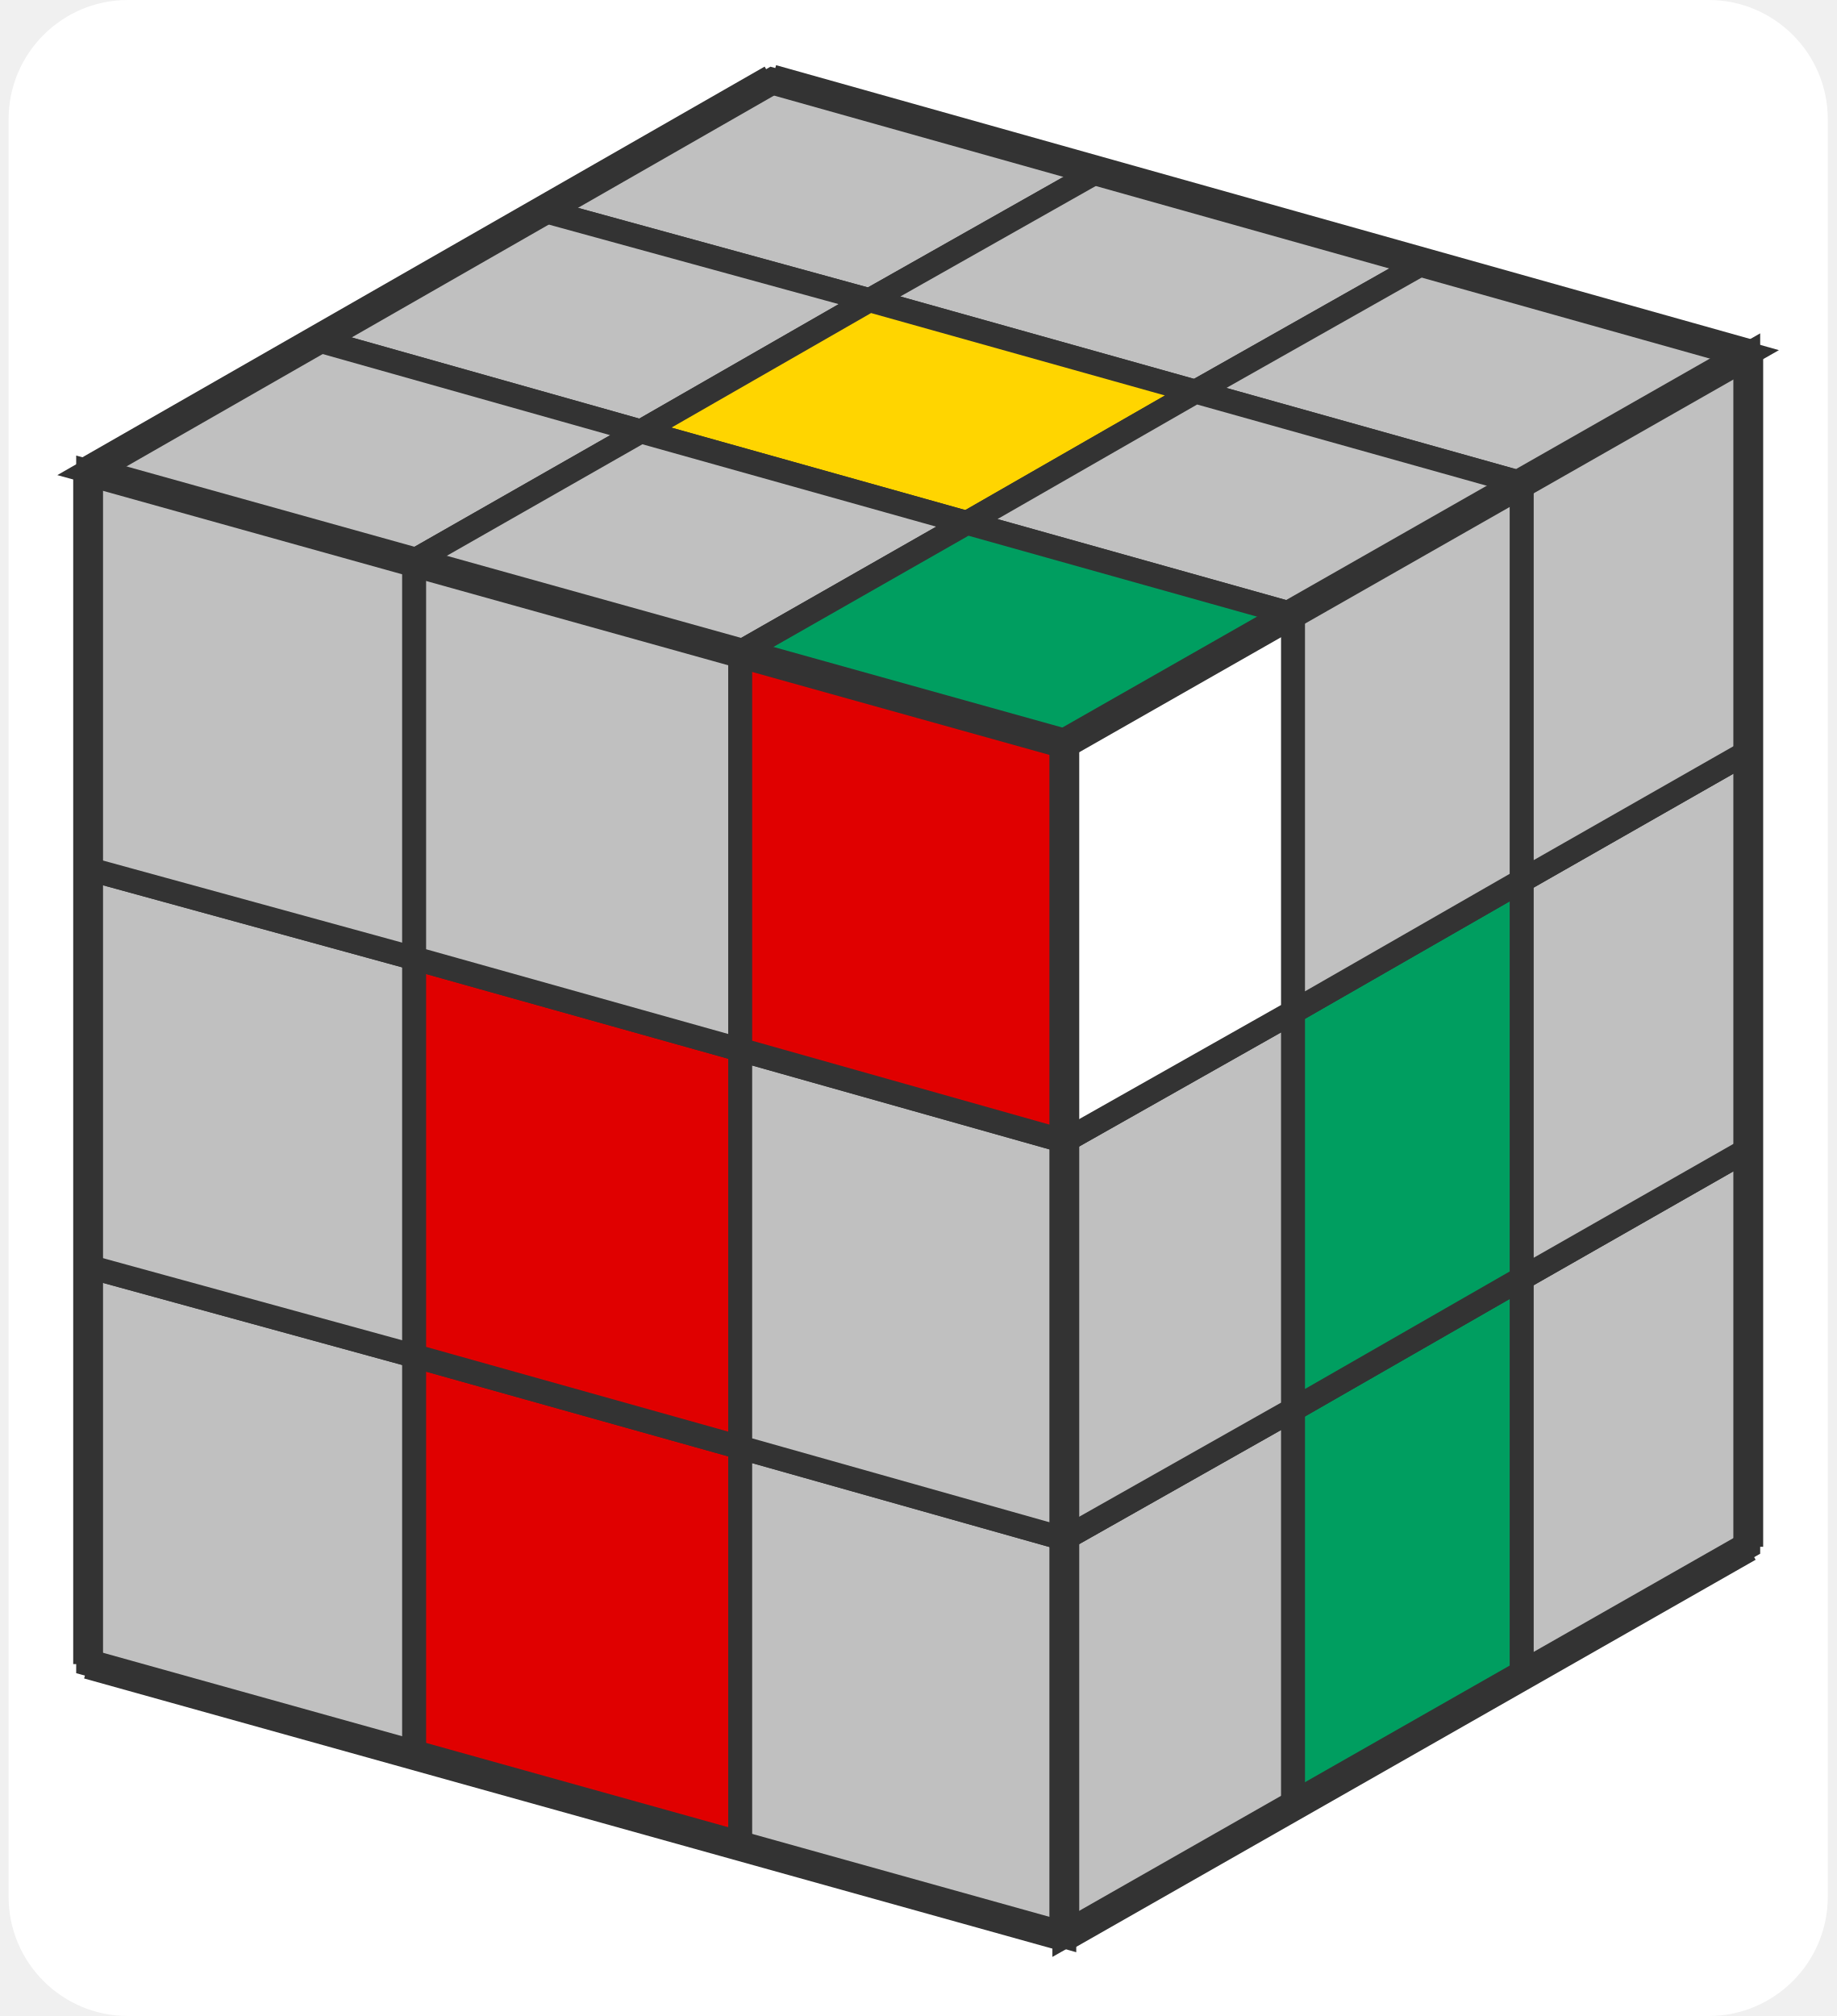
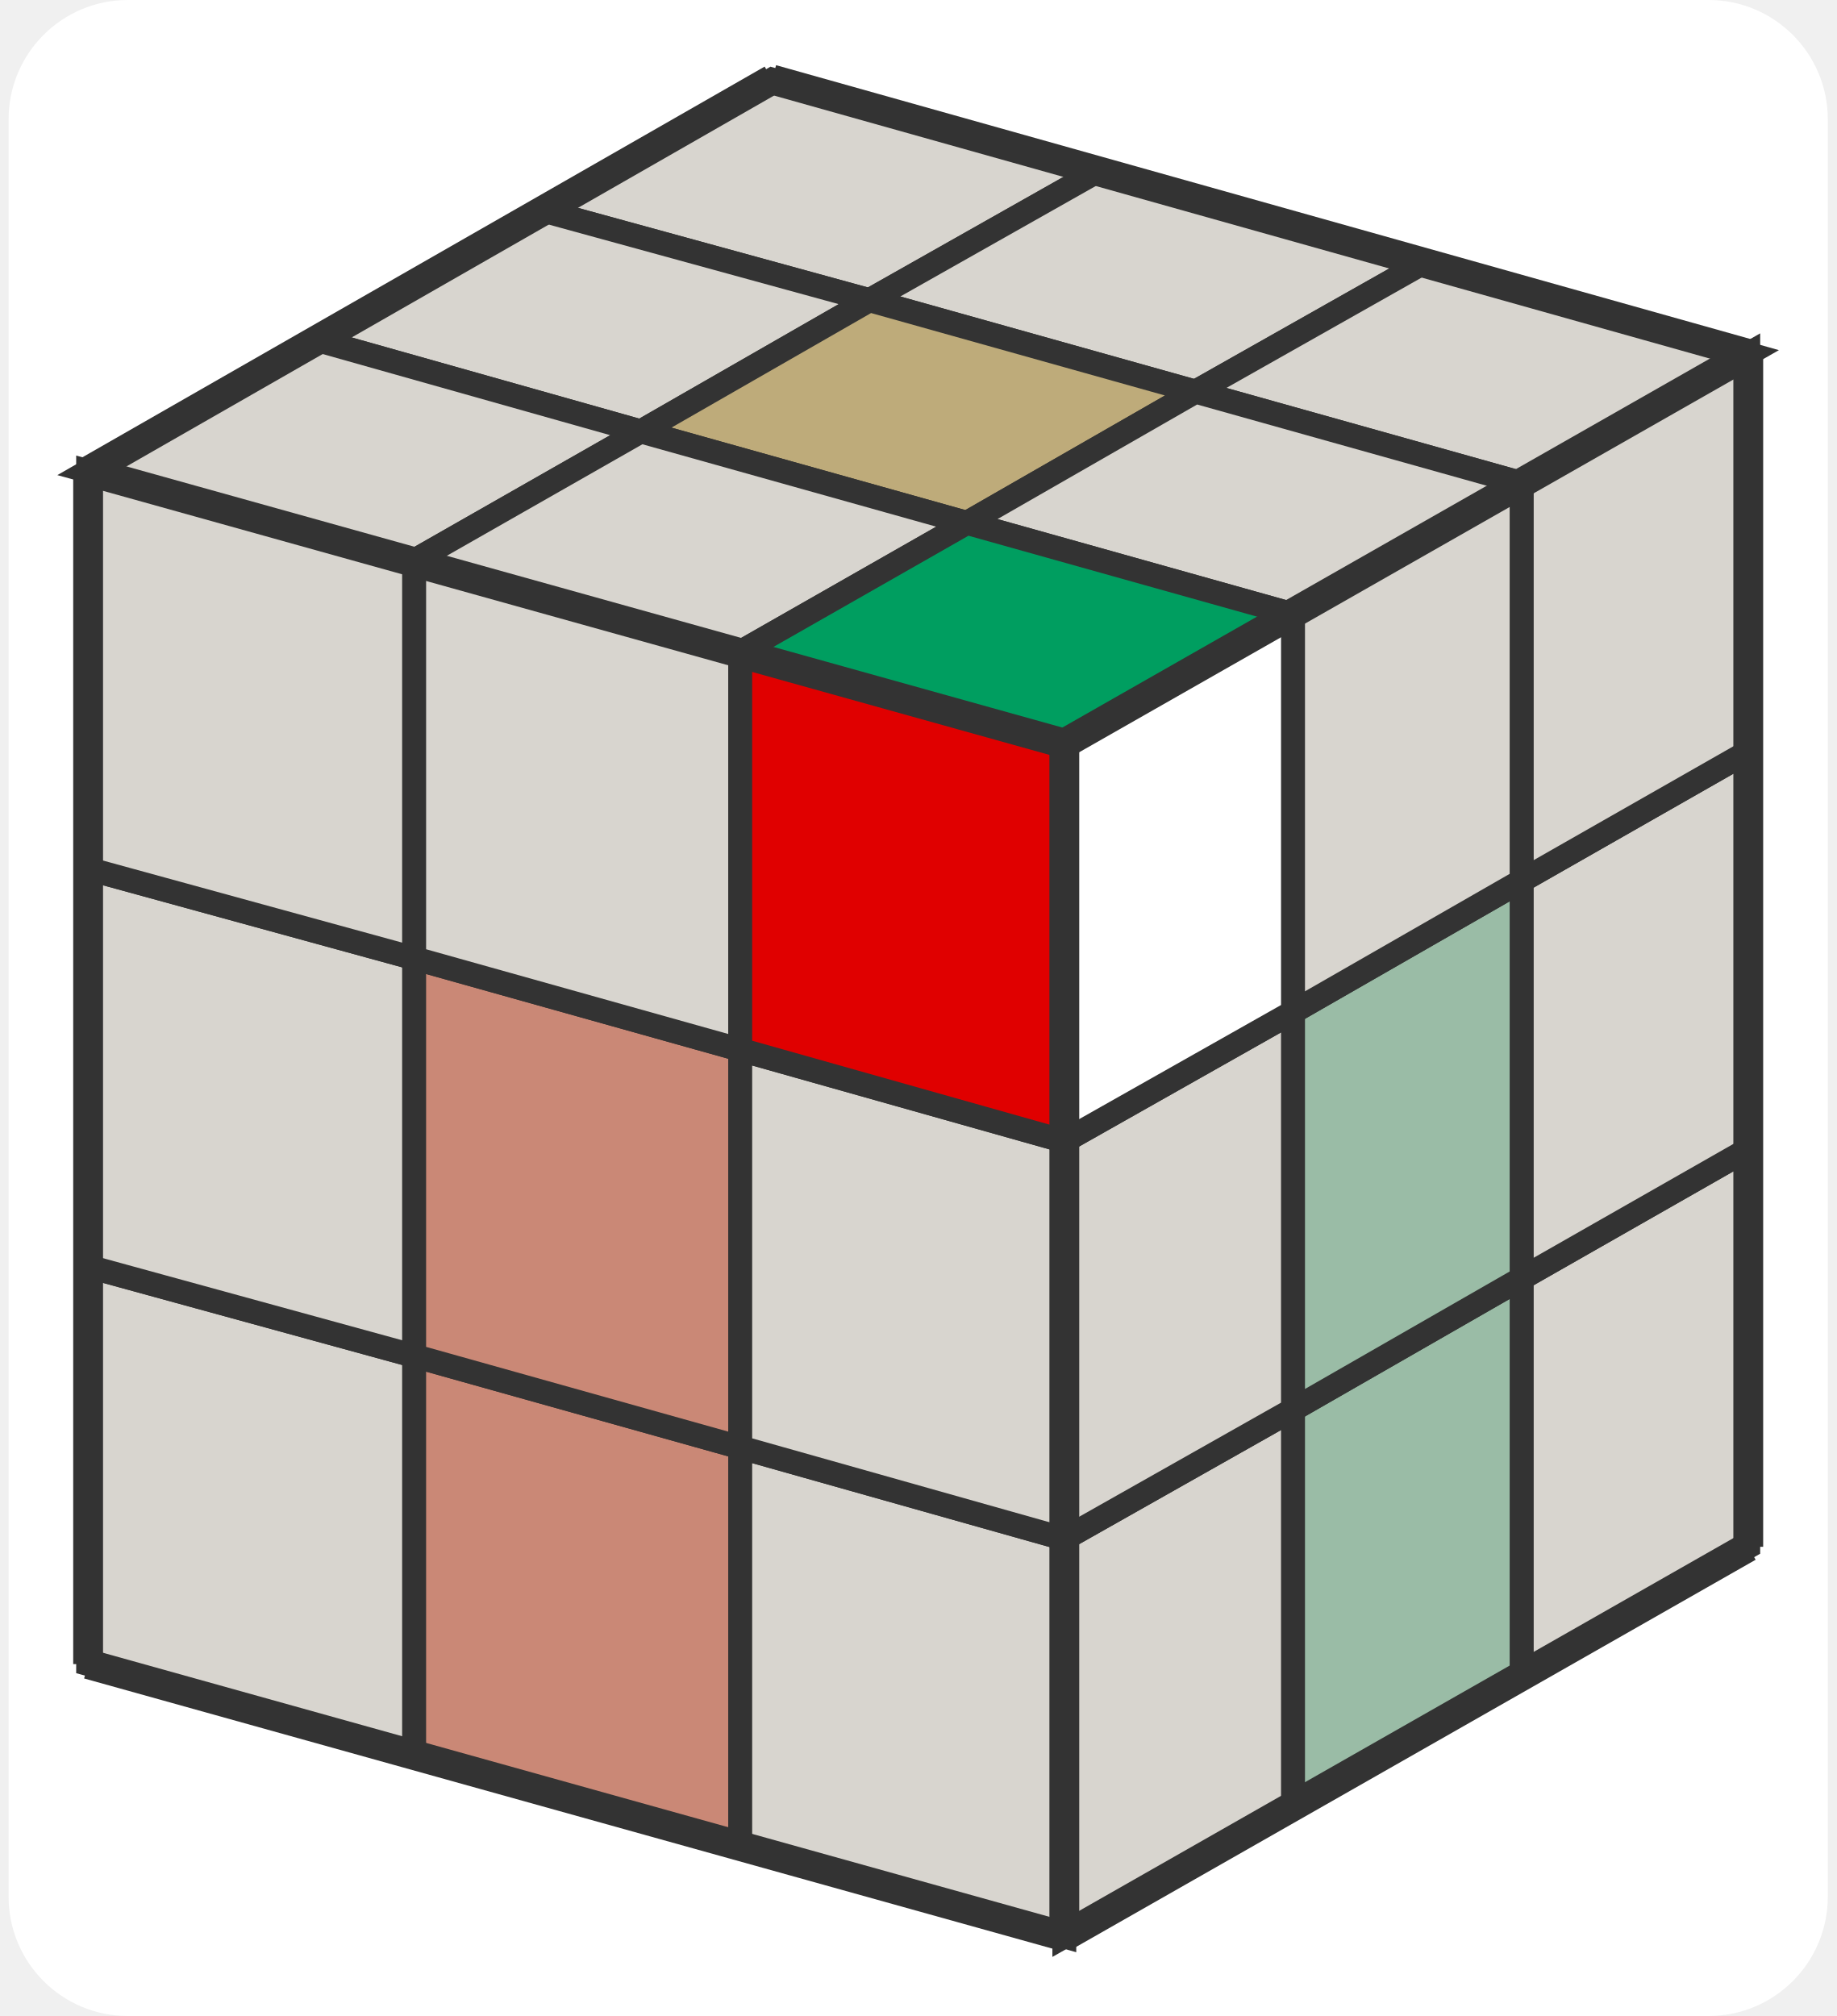
<svg xmlns="http://www.w3.org/2000/svg" baseProfile="full" height="101px" version="1.1" viewBox="39.1 20.0 91.5 101.4" width="92px">
  <defs>
    <style type="text/css">.bg{fill:#FFFFFF}.paper{fill:#FFFFFF}.ink{fill:#222222}.ink-stroke{stroke:#222222}@media (prefers-color-scheme:light){.bg{fill:none}}@media (prefers-color-scheme:dark){.bg{fill:none}.paper{fill:#161412}.ink{fill:#ECE8E1}.ink-stroke{stroke:#ECE8E1}}</style>
  </defs>
  <rect class="bg" fill="#FFFFFF" height="101.4" rx="6" ry="6" width="91.5" x="39.1" y="20.0" />
-   <polygon fill="#C0C0C0" points="126.6,77.8 115.2,84.3 115.2,104.3 126.6,97.8" stroke="#333333" stroke-width="1.2" />
-   <polygon fill="#C0C0C0" points="126.6,57.8 115.2,64.3 115.2,84.3 126.6,77.8" stroke="#333333" stroke-width="1.2" />
-   <polygon fill="#C0C0C0" points="126.6,37.8 115.2,44.3 115.2,64.3 126.6,57.8" stroke="#333333" stroke-width="1.2" />
-   <polygon fill="#009E60" points="115.2,84.3 103.7,90.9 103.7,110.9 115.2,104.3" stroke="#333333" stroke-width="1.2" />
-   <polygon fill="#009E60" points="115.2,64.3 103.7,70.9 103.7,90.9 115.2,84.3" stroke="#333333" stroke-width="1.2" />
-   <polygon fill="#C0C0C0" points="115.2,44.3 103.7,50.9 103.7,70.9 115.2,64.3" stroke="#333333" stroke-width="1.2" />
-   <polygon fill="#C0C0C0" points="103.7,90.9 92.2,97.4 92.2,117.4 103.7,110.9" stroke="#333333" stroke-width="1.2" />
-   <polygon fill="#C0C0C0" points="103.7,70.9 92.2,77.4 92.2,97.4 103.7,90.9" stroke="#333333" stroke-width="1.2" />
+   <polygon fill="#D8D5CF" points="126.6,77.8 115.2,84.3 115.2,104.3 126.6,97.8" stroke="#333333" stroke-width="1.2" />
+   <polygon fill="#D8D5CF" points="126.6,57.8 115.2,64.3 115.2,84.3 126.6,77.8" stroke="#333333" stroke-width="1.2" />
+   <polygon fill="#D8D5CF" points="126.6,37.8 115.2,44.3 115.2,64.3 126.6,57.8" stroke="#333333" stroke-width="1.2" />
+   <polygon fill="#9ABCA6" points="115.2,84.3 103.7,90.9 103.7,110.9 115.2,104.3" stroke="#333333" stroke-width="1.2" />
+   <polygon fill="#9ABCA6" points="115.2,64.3 103.7,70.9 103.7,90.9 115.2,84.3" stroke="#333333" stroke-width="1.2" />
+   <polygon fill="#D8D5CF" points="115.2,44.3 103.7,50.9 103.7,70.9 115.2,64.3" stroke="#333333" stroke-width="1.2" />
+   <polygon fill="#D8D5CF" points="103.7,90.9 92.2,97.4 92.2,117.4 103.7,110.9" stroke="#333333" stroke-width="1.2" />
+   <polygon fill="#D8D5CF" points="103.7,70.9 92.2,77.4 92.2,97.4 103.7,90.9" stroke="#333333" stroke-width="1.2" />
  <polygon fill="#FFFFFF" points="103.7,50.9 92.2,57.4 92.2,77.4 103.7,70.9" stroke="#333333" stroke-width="1.2" />
-   <polygon fill="#C0C0C0" points="43.1,83.7 59.5,88.2 59.5,108.2 43.1,103.7" stroke="#333333" stroke-width="1.2" />
-   <polygon fill="#C0C0C0" points="43.1,63.7 59.5,68.2 59.5,88.2 43.1,83.7" stroke="#333333" stroke-width="1.2" />
-   <polygon fill="#C0C0C0" points="43.1,43.7 59.5,48.2 59.5,68.2 43.1,63.7" stroke="#333333" stroke-width="1.2" />
-   <polygon fill="#E00000" points="59.5,88.2 75.9,92.8 75.9,112.8 59.5,108.2" stroke="#333333" stroke-width="1.2" />
-   <polygon fill="#E00000" points="59.5,68.2 75.9,72.8 75.9,92.8 59.5,88.2" stroke="#333333" stroke-width="1.2" />
-   <polygon fill="#C0C0C0" points="59.5,48.2 75.9,52.8 75.9,72.8 59.5,68.2" stroke="#333333" stroke-width="1.2" />
-   <polygon fill="#C0C0C0" points="75.9,92.8 92.2,97.4 92.2,117.4 75.9,112.8" stroke="#333333" stroke-width="1.2" />
-   <polygon fill="#C0C0C0" points="75.9,72.8 92.2,77.4 92.2,97.4 75.9,92.8" stroke="#333333" stroke-width="1.2" />
+   <polygon fill="#D8D5CF" points="43.1,83.7 59.5,88.2 59.5,108.2 43.1,103.7" stroke="#333333" stroke-width="1.2" />
+   <polygon fill="#D8D5CF" points="43.1,63.7 59.5,68.2 59.5,88.2 43.1,83.7" stroke="#333333" stroke-width="1.2" />
+   <polygon fill="#D8D5CF" points="43.1,43.7 59.5,48.2 59.5,68.2 43.1,63.7" stroke="#333333" stroke-width="1.2" />
+   <polygon fill="#CA8876" points="59.5,88.2 75.9,92.8 75.9,112.8 59.5,108.2" stroke="#333333" stroke-width="1.2" />
+   <polygon fill="#CA8876" points="59.5,68.2 75.9,72.8 75.9,92.8 59.5,88.2" stroke="#333333" stroke-width="1.2" />
+   <polygon fill="#D8D5CF" points="59.5,48.2 75.9,52.8 75.9,72.8 59.5,68.2" stroke="#333333" stroke-width="1.2" />
+   <polygon fill="#D8D5CF" points="75.9,92.8 92.2,97.4 92.2,117.4 75.9,112.8" stroke="#333333" stroke-width="1.2" />
+   <polygon fill="#D8D5CF" points="75.9,72.8 92.2,77.4 92.2,97.4 75.9,92.8" stroke="#333333" stroke-width="1.2" />
  <polygon fill="#E00000" points="75.9,52.8 92.2,57.4 92.2,77.4 75.9,72.8" stroke="#333333" stroke-width="1.2" />
-   <polygon fill="#C0C0C0" points="77.5,24.0 93.9,28.6 82.4,35.1 66.0,30.6" stroke="#333333" stroke-width="1.2" />
-   <polygon fill="#C0C0C0" points="66.0,30.6 82.4,35.1 70.9,41.7 54.6,37.1" stroke="#333333" stroke-width="1.2" />
-   <polygon fill="#C0C0C0" points="54.6,37.1 70.9,41.7 59.5,48.2 43.1,43.7" stroke="#333333" stroke-width="1.2" />
-   <polygon fill="#C0C0C0" points="93.9,28.6 110.3,33.2 98.8,39.7 82.4,35.1" stroke="#333333" stroke-width="1.2" />
-   <polygon fill="#FFD500" points="82.4,35.1 98.8,39.7 87.3,46.3 70.9,41.7" stroke="#333333" stroke-width="1.2" />
-   <polygon fill="#C0C0C0" points="70.9,41.7 87.3,46.3 75.9,52.8 59.5,48.2" stroke="#333333" stroke-width="1.2" />
-   <polygon fill="#C0C0C0" points="110.3,33.2 126.6,37.8 115.2,44.3 98.8,39.7" stroke="#333333" stroke-width="1.2" />
-   <polygon fill="#C0C0C0" points="98.8,39.7 115.2,44.3 103.7,50.9 87.3,46.3" stroke="#333333" stroke-width="1.2" />
+   <polygon fill="#D8D5CF" points="77.5,24.0 93.9,28.6 82.4,35.1 66.0,30.6" stroke="#333333" stroke-width="1.2" />
+   <polygon fill="#D8D5CF" points="66.0,30.6 82.4,35.1 70.9,41.7 54.6,37.1" stroke="#333333" stroke-width="1.2" />
+   <polygon fill="#D8D5CF" points="54.6,37.1 70.9,41.7 59.5,48.2 43.1,43.7" stroke="#333333" stroke-width="1.2" />
+   <polygon fill="#D8D5CF" points="93.9,28.6 110.3,33.2 98.8,39.7 82.4,35.1" stroke="#333333" stroke-width="1.2" />
+   <polygon fill="#BEAB7A" points="82.4,35.1 98.8,39.7 87.3,46.3 70.9,41.7" stroke="#333333" stroke-width="1.2" />
+   <polygon fill="#D8D5CF" points="70.9,41.7 87.3,46.3 75.9,52.8 59.5,48.2" stroke="#333333" stroke-width="1.2" />
+   <polygon fill="#D8D5CF" points="110.3,33.2 126.6,37.8 115.2,44.3 98.8,39.7" stroke="#333333" stroke-width="1.2" />
+   <polygon fill="#D8D5CF" points="98.8,39.7 115.2,44.3 103.7,50.9 87.3,46.3" stroke="#333333" stroke-width="1.2" />
  <polygon fill="#009E60" points="87.3,46.3 103.7,50.9 92.2,57.4 75.9,52.8" stroke="#333333" stroke-width="1.2" />
  <line stroke="#333333" stroke-width="1.5" x1="77.5" x2="126.6" y1="24.0" y2="37.8" />
  <line stroke="#333333" stroke-width="1.5" x1="126.6" x2="126.6" y1="37.8" y2="97.8" />
  <line stroke="#333333" stroke-width="1.5" x1="126.6" x2="92.2" y1="97.8" y2="117.4" />
  <line stroke="#333333" stroke-width="1.5" x1="92.2" x2="43.1" y1="117.4" y2="103.7" />
  <line stroke="#333333" stroke-width="1.5" x1="43.1" x2="43.1" y1="103.7" y2="43.7" />
  <line stroke="#333333" stroke-width="1.5" x1="43.1" x2="77.5" y1="43.7" y2="24.0" />
  <line stroke="#333333" stroke-width="1.5" x1="92.2" x2="43.1" y1="57.4" y2="43.7" />
  <line stroke="#333333" stroke-width="1.5" x1="92.2" x2="126.6" y1="57.4" y2="37.8" />
  <line stroke="#333333" stroke-width="1.5" x1="92.2" x2="92.2" y1="57.4" y2="117.4" />
</svg>
